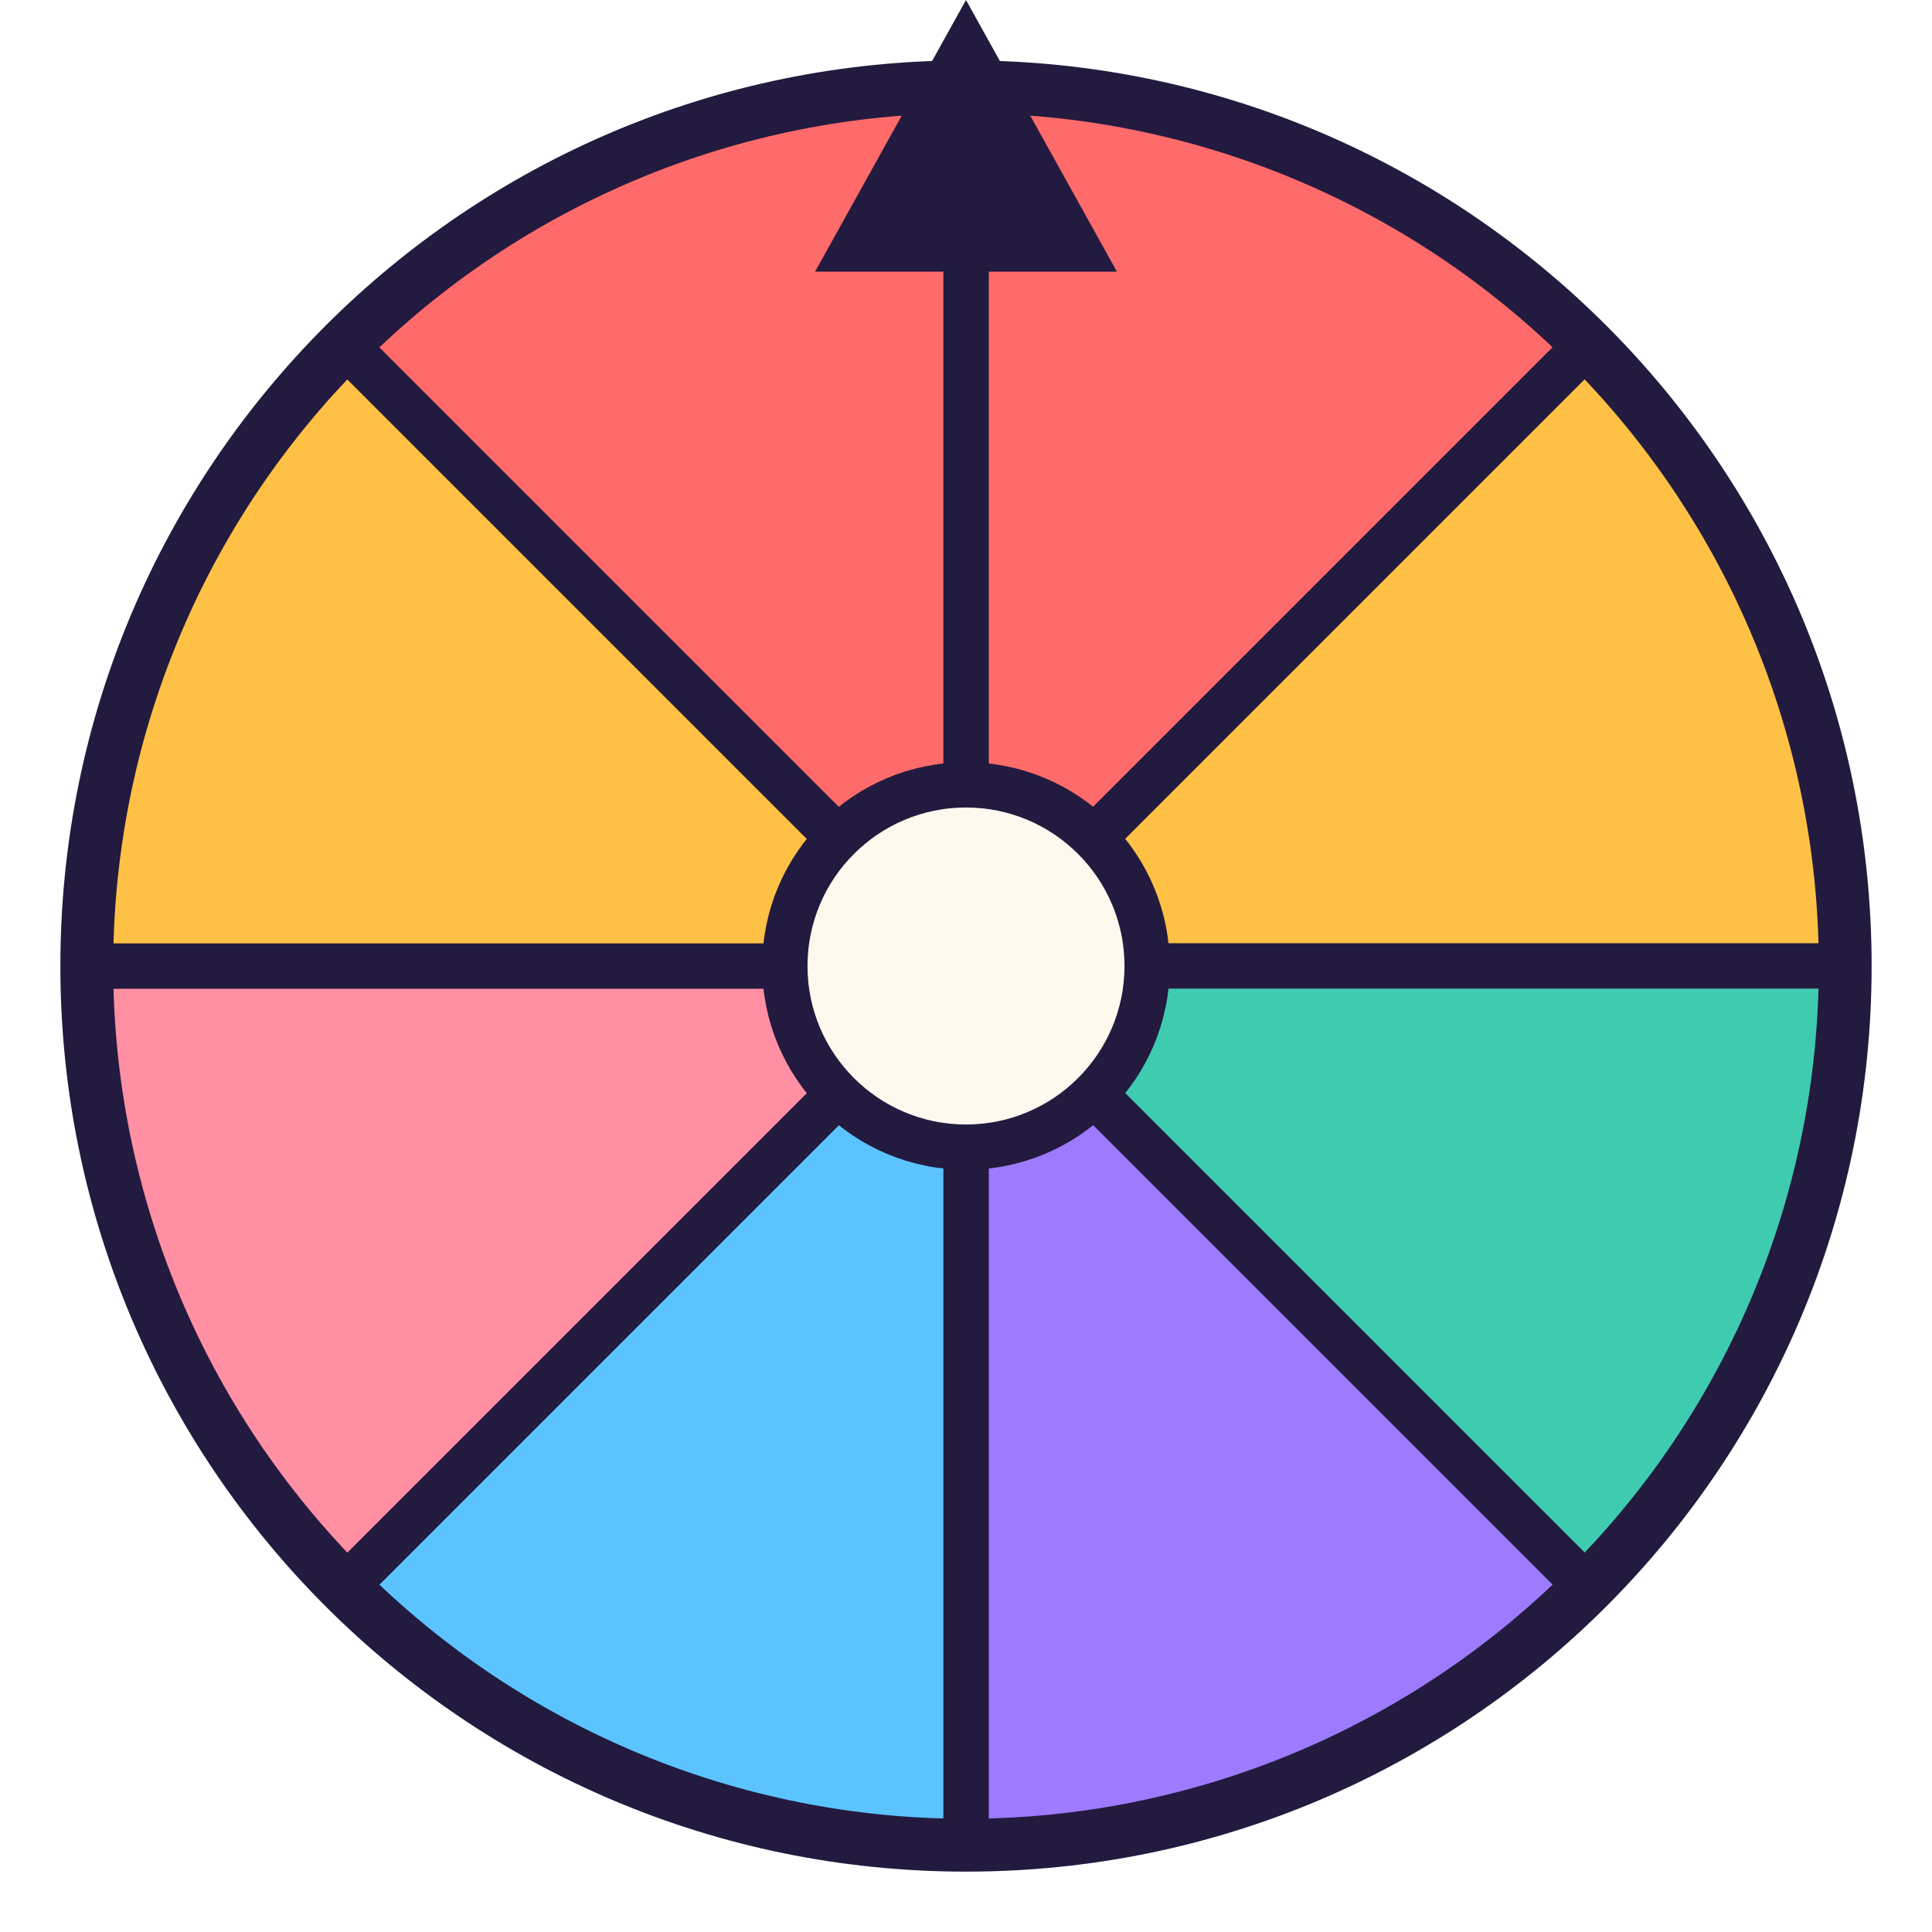
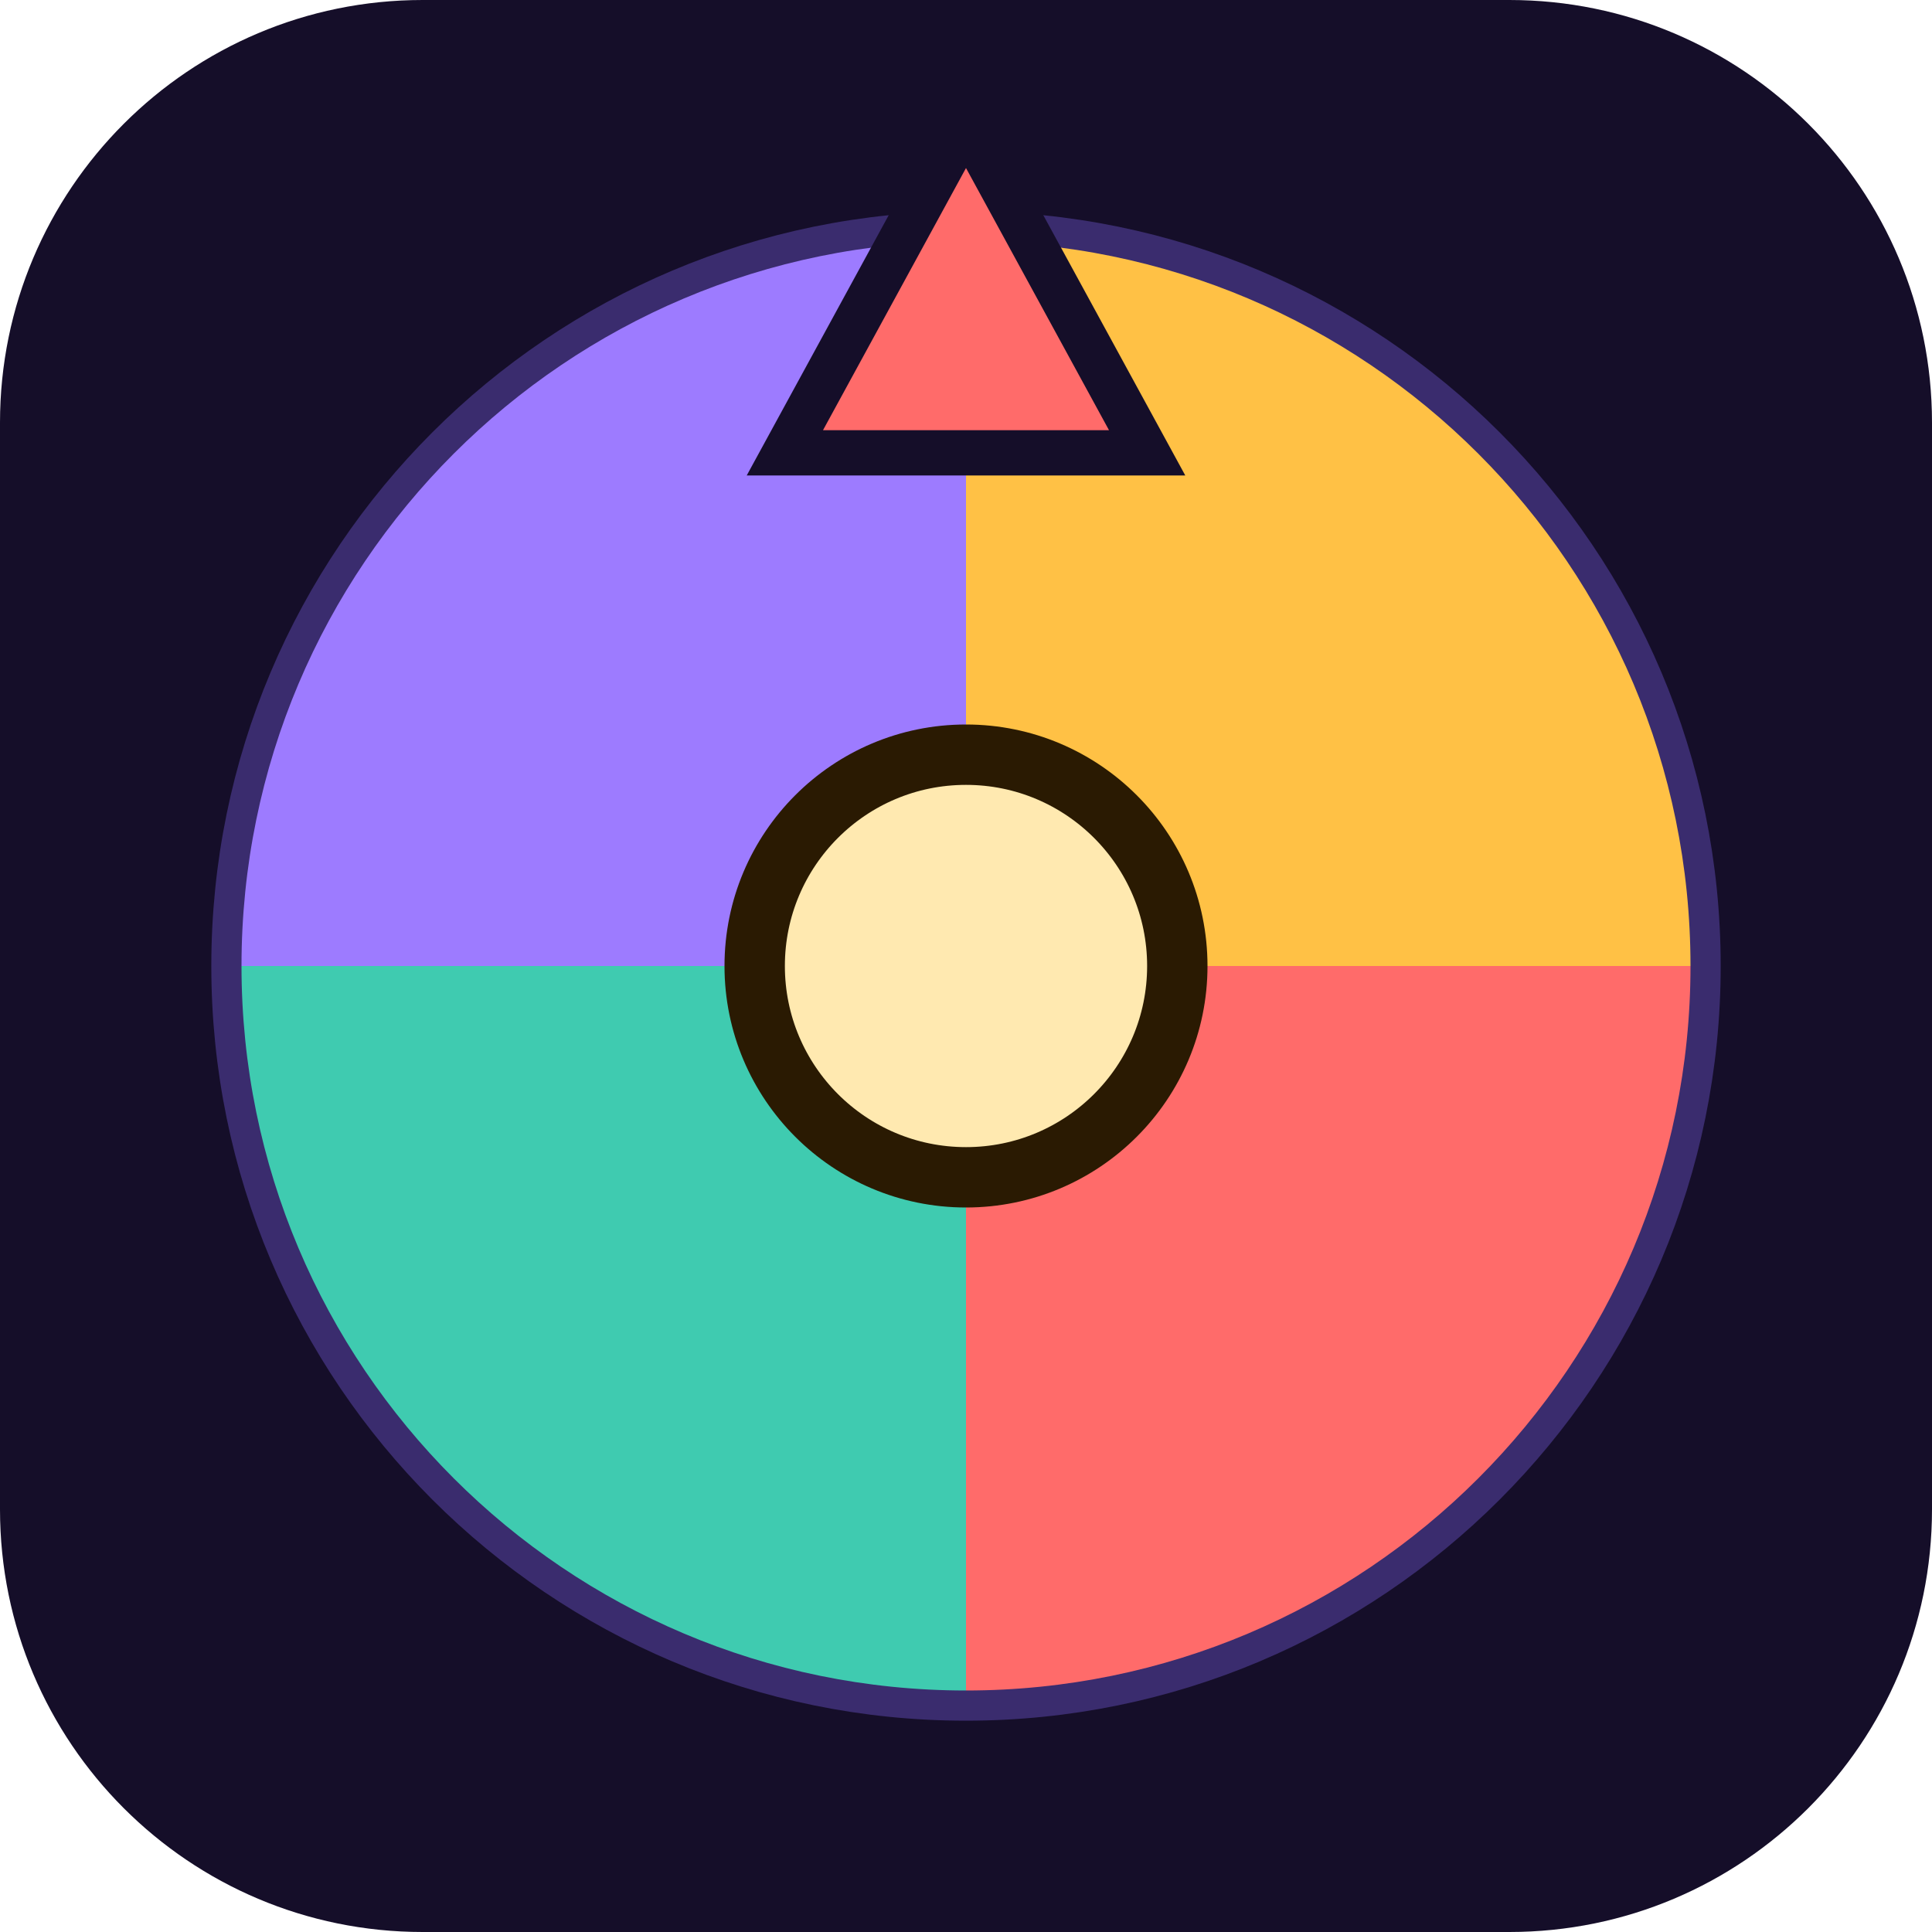
<svg xmlns="http://www.w3.org/2000/svg" viewBox="0 0 64 64">
-   <circle cx="32" cy="32" r="30" fill="#231A3F" />
-   <g stroke="#231A3F" stroke-width="1.5">
-     <path d="M32 32 L32 3 A29 29 0 0 1 52.5 11.5 Z" fill="#FF6B6A" />
-     <path d="M32 32 L52.5 11.5 A29 29 0 0 1 61 32 Z" fill="#FFC145" />
-     <path d="M32 32 L61 32 A29 29 0 0 1 52.5 52.5 Z" fill="#3FCBB0" />
-     <path d="M32 32 L52.5 52.5 A29 29 0 0 1 32 61 Z" fill="#9D7BFF" />
-     <path d="M32 32 L32 61 A29 29 0 0 1 11.5 52.5 Z" fill="#5BC4FF" />
-     <path d="M32 32 L11.5 52.5 A29 29 0 0 1 3 32 Z" fill="#FF8FA3" />
-     <path d="M32 32 L3 32 A29 29 0 0 1 11.5 11.5 Z" fill="#FFC145" />
-     <path d="M32 32 L11.5 11.5 A29 29 0 0 1 32 3 Z" fill="#FF6B6A" />
-   </g>
-   <polygon points="32,0 27,9 37,9" fill="#231A3F" />
-   <circle cx="32" cy="32" r="6" fill="#FFF8EE" stroke="#231A3F" stroke-width="1.5" />
+   <defs>
+     <conicGradient id="cg" />
+   </defs>
+   <rect width="64" height="64" rx="14" fill="#150E29" />
+   <circle cx="32" cy="32" r="24" fill="none" stroke="#3A2C6E" stroke-width="2" />
+   <path d="M32 8 A24 24 0 0 1 56 32 L32 32 Z" fill="#FFC145" />
+   <path d="M56 32 A24 24 0 0 1 32 56 L32 32 Z" fill="#FF6B6A" />
+   <path d="M32 56 A24 24 0 0 1 8 32 L32 32 Z" fill="#3FCBB0" />
+   <path d="M8 32 A24 24 0 0 1 32 8 L32 32 Z" fill="#9D7BFF" />
+   <circle cx="32" cy="32" r="7" fill="#FFE9B0" stroke="#2a1a02" stroke-width="2" />
+   <path d="M32 4 L38 15 L26 15 Z" fill="#FF6B6A" stroke="#150E29" stroke-width="1.5" />
</svg>
